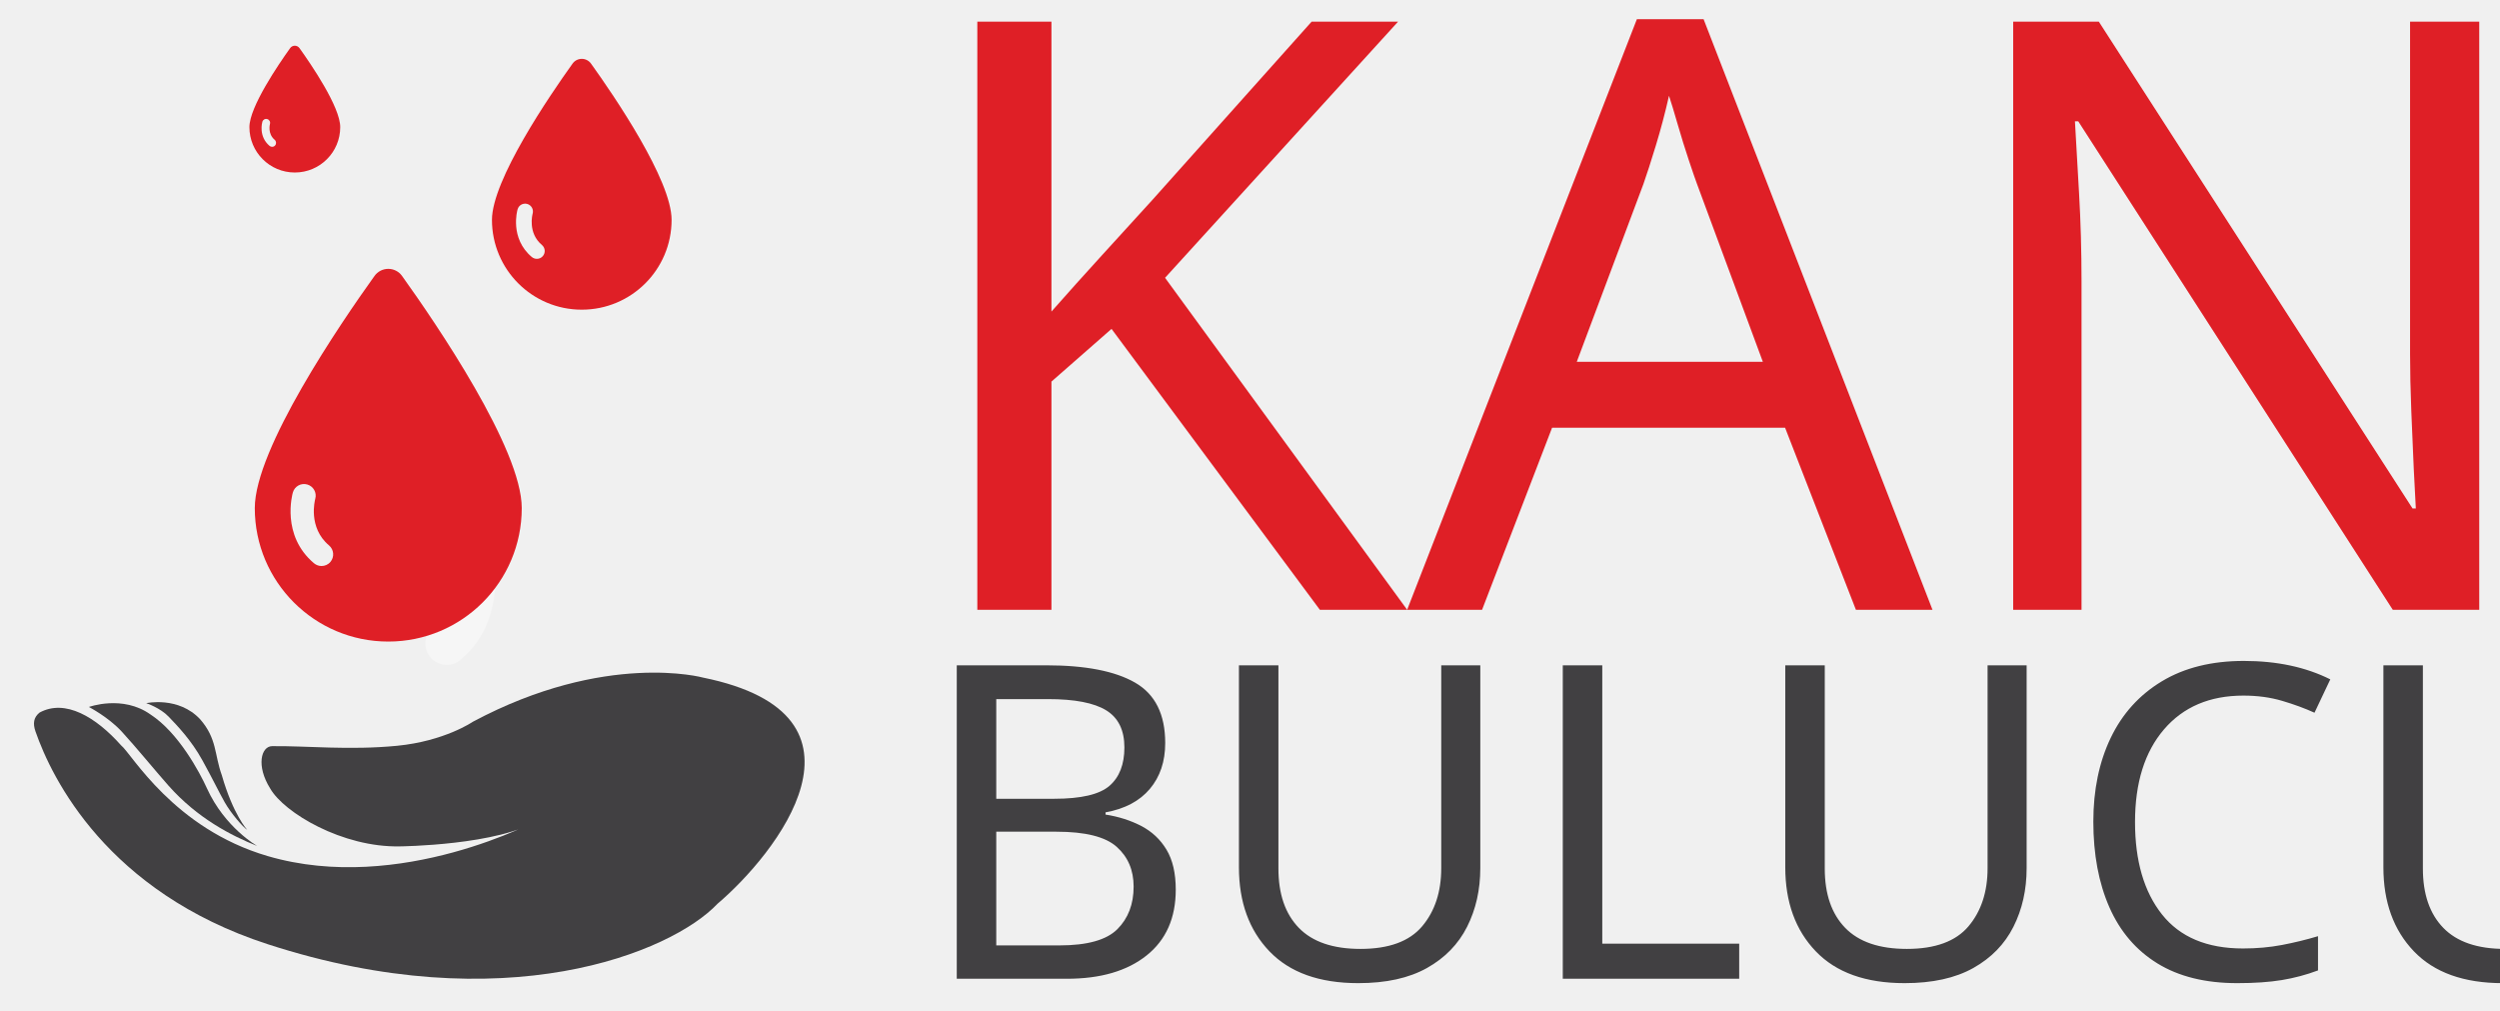
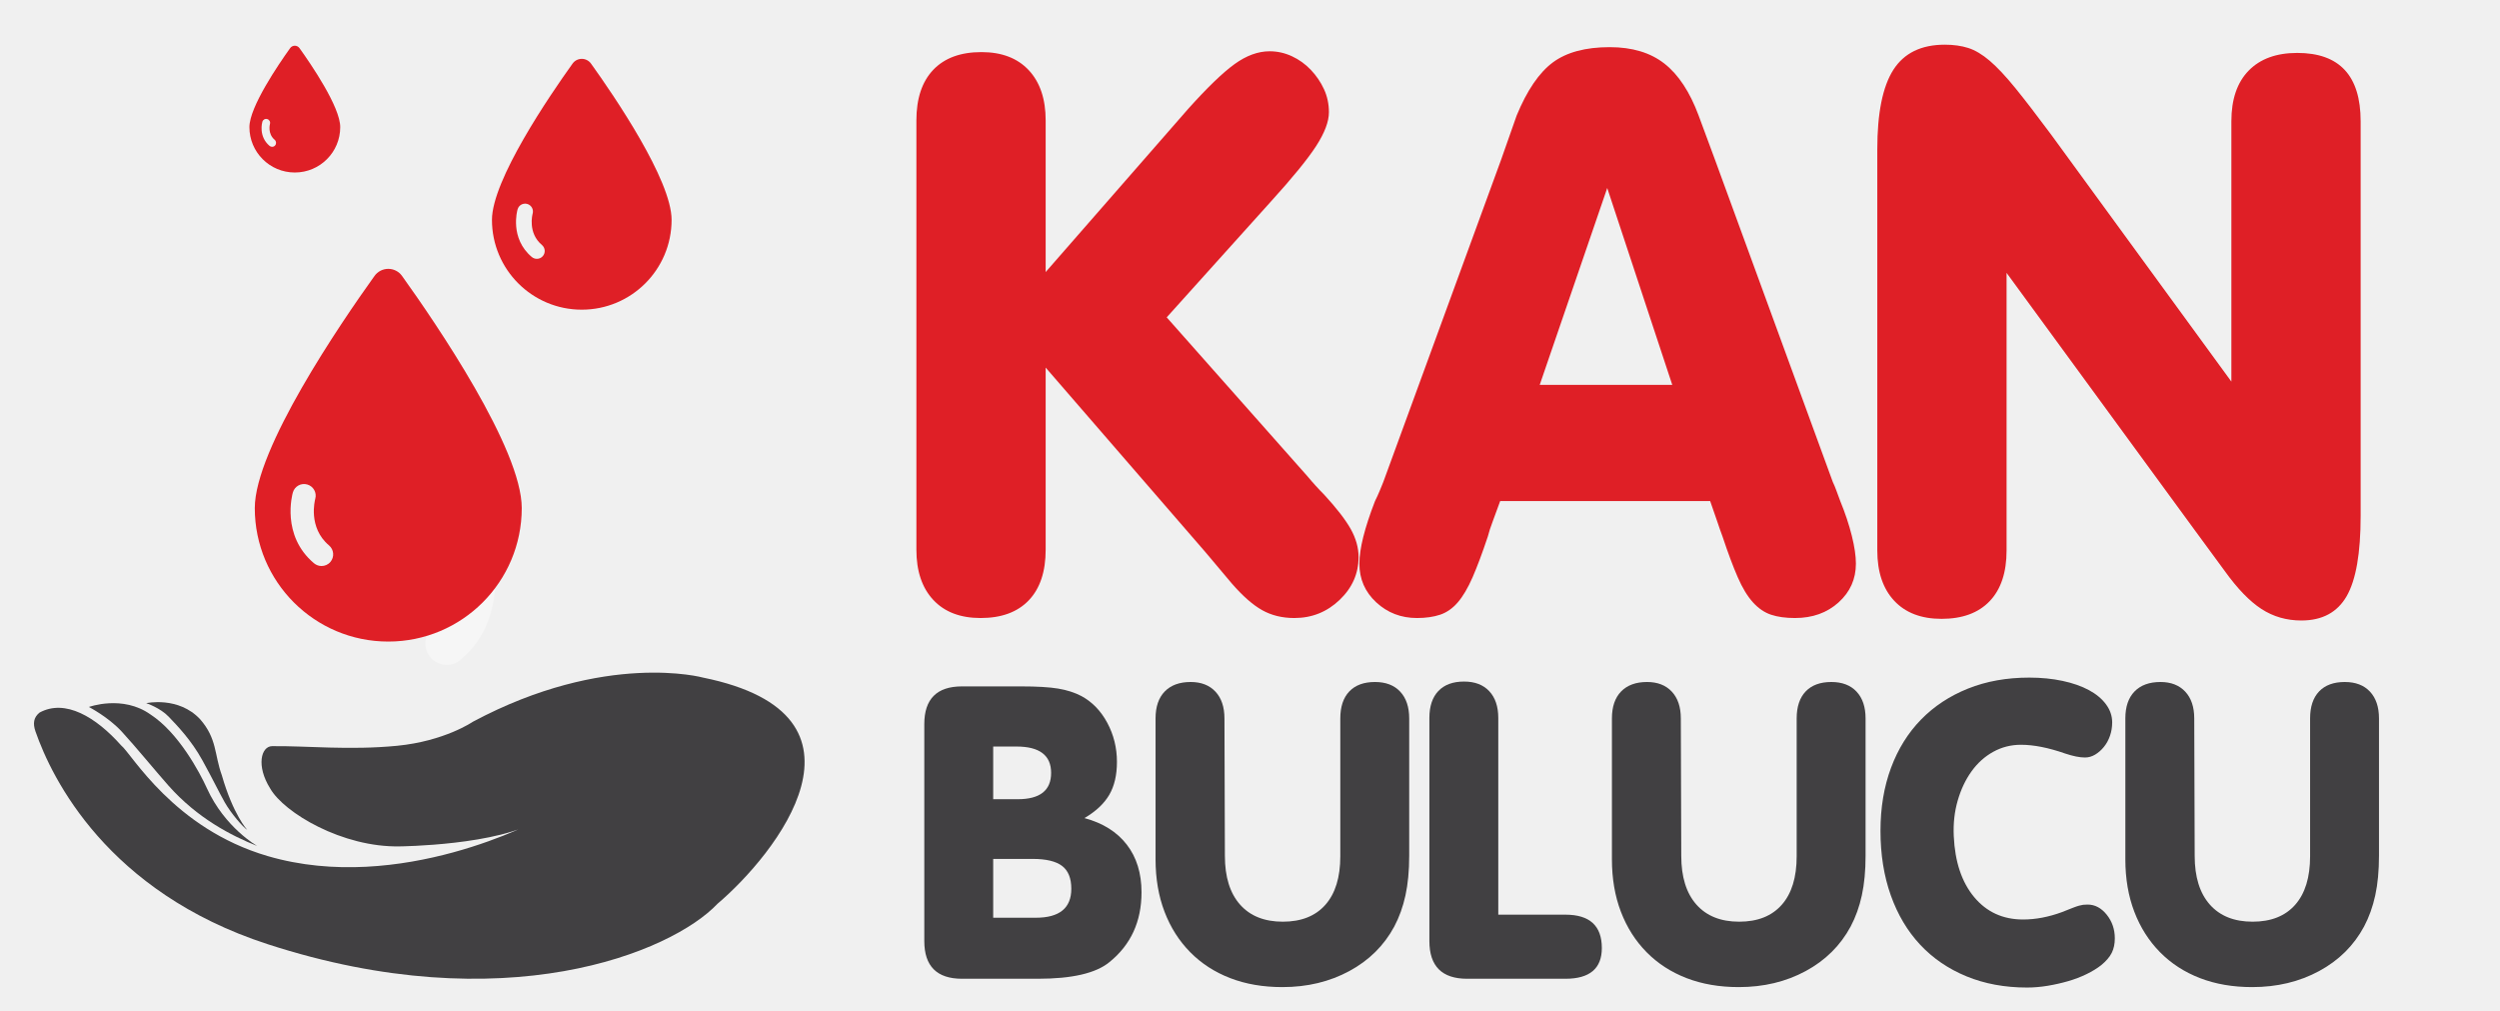
<svg xmlns="http://www.w3.org/2000/svg" version="1.1" id="Layer_1" x="0px" y="0px" width="2237.552px" height="904.381px" viewBox="0 0 2237.552 904.381" enable-background="new 0 0 2237.552 904.381" xml:space="preserve">
-   <text transform="matrix(1 0 0 1 818.5586 876.0117)" fill="#414042" font-family="'ShFuturaRound-Normal'" font-size="392.917">BULUCU</text>
-   <text transform="matrix(1 0 0 1 803.5586 545.7686)" fill="#DF1F26" font-family="'ShFuturaRound-Normal'" font-size="737.272">KAN</text>
+   <g>
+     <path fill="#414042" d="M1008.927,755.976c8.773,11.395,13.162,25.607,13.162,42.631c0,26.197-9.564,47.021-28.682,62.474   c-12.052,9.958-33.399,14.931-64.046,14.931h-67.975c-22.531,0-33.791-11.26-33.791-33.791V648.12   c0-22.525,11.26-33.791,33.791-33.791h52.651c14.403,0,25.54,0.657,33.398,1.965c7.858,1.313,14.796,3.536,20.825,6.679   c9.688,5.243,17.417,13.23,23.183,23.968c5.758,10.744,8.645,22.396,8.645,34.97c0,11.788-2.297,21.61-6.877,29.469   c-4.586,7.858-11.984,14.802-22.2,20.825C987.513,736.661,1000.148,744.581,1008.927,755.976z M911.287,715.309   c19.904,0,29.862-7.858,29.862-23.575s-10.351-23.575-31.041-23.575h-20.825v47.15H911.287z M927.396,821.396   c21.218,0,31.827-8.644,31.827-25.932c0-9.43-2.75-16.239-8.251-20.432c-5.501-4.187-14.28-6.287-26.325-6.287h-35.363v52.651   H927.396z" />
+     <path fill="#414042" d="M1034.661,643.012c0-10.474,2.75-18.528,8.251-24.165c5.501-5.63,13.225-8.448,23.183-8.448   c9.43,0,16.828,2.886,22.199,8.645c5.366,5.765,8.056,13.752,8.056,23.968l0.393,122.983c0,18.86,4.519,33.398,13.556,43.614   c9.037,10.216,21.807,15.324,38.31,15.324c16.502,0,29.204-5.041,38.112-15.127c8.902-10.081,13.359-24.558,13.359-43.417V643.012   c0-10.474,2.684-18.528,8.055-24.165c5.366-5.63,13.028-8.448,22.986-8.448c9.688,0,17.221,2.886,22.593,8.645   c5.365,5.765,8.055,13.752,8.055,23.968v122.983c0,13.359-1.117,25.147-3.34,35.363c-2.229,10.216-5.568,19.517-10.02,27.897   c-9.172,17.031-22.593,30.322-40.274,39.881c-17.681,9.559-37.658,14.341-59.92,14.341c-17.288,0-32.876-2.689-46.757-8.055   c-13.887-5.366-25.804-13.095-35.756-23.182c-9.958-10.081-17.619-22.132-22.985-36.148c-5.372-14.01-8.055-29.665-8.055-46.954   V643.012z" />
+     <path fill="#414042" d="M1401.643,818.646c21.739,0,32.612,9.958,32.612,29.861c0,18.338-10.873,27.504-32.612,27.504h-88.014   c-22.531,0-33.791-11.26-33.791-33.791V642.619c0-10.474,2.683-18.528,8.055-24.165c5.366-5.629,13.027-8.447,22.985-8.447   c9.688,0,17.222,2.885,22.593,8.644c5.366,5.765,8.056,13.752,8.056,23.968v176.027H1401.643z" />
+     <path fill="#414042" d="M1443.286,643.012c0-10.474,2.75-18.528,8.251-24.165c5.501-5.63,13.225-8.448,23.183-8.448   c9.43,0,16.828,2.886,22.199,8.645c5.366,5.765,8.056,13.752,8.056,23.968l0.393,122.983c0,18.86,4.519,33.398,13.556,43.614   c9.037,10.216,21.807,15.324,38.31,15.324c16.502,0,29.204-5.041,38.112-15.127c8.902-10.081,13.359-24.558,13.359-43.417V643.012   c0-10.474,2.684-18.528,8.055-24.165c5.366-5.63,13.028-8.448,22.986-8.448c9.688,0,17.221,2.886,22.593,8.645   c5.365,5.765,8.055,13.752,8.055,23.968v122.983c0,13.359-1.117,25.147-3.34,35.363c-2.229,10.216-5.568,19.517-10.02,27.897   c-9.172,17.031-22.593,30.322-40.274,39.881c-17.681,9.559-37.658,14.341-59.92,14.341c-17.288,0-32.876-2.689-46.757-8.055   c-13.887-5.366-25.804-13.095-35.756-23.182c-9.958-10.081-17.619-22.132-22.985-36.148c-5.372-14.01-8.055-29.665-8.055-46.954   V643.012z" />
+     <path fill="#414042" d="M1846.809,609.417c9.166,1.965,17.024,4.715,23.575,8.251c6.544,3.536,11.652,7.797,15.323,12.77   c3.666,4.979,5.501,10.351,5.501,16.109c0,4.193-0.656,8.19-1.964,11.984c-1.314,3.8-3.144,7.14-5.501,10.02   c-2.357,2.886-4.979,5.175-7.858,6.876c-2.886,1.707-5.894,2.554-9.037,2.554c-4.715,0-10.609-1.179-17.682-3.536   c-14.931-5.237-28.161-7.858-39.685-7.858c-8.908,0-17.159,2.1-24.754,6.287c-7.601,4.193-14.084,10.019-19.449,17.485   c-5.372,7.465-9.498,16.177-12.377,26.129c-2.886,9.958-4.064,20.567-3.536,31.826c1.044,23.053,7.134,41.256,18.271,54.616   c11.131,13.359,25.736,20.039,43.811,20.039c11.26,0,22.918-2.222,34.97-6.68c3.929-1.571,7.072-2.812,9.43-3.732   c2.357-0.915,4.255-1.572,5.697-1.965c1.437-0.393,2.683-0.65,3.732-0.786c1.044-0.129,2.357-0.196,3.93-0.196   c6.544,0,12.241,3.014,17.092,9.037c4.844,6.029,7.269,13.101,7.269,21.217c0,4.979-0.921,9.301-2.75,12.966   c-1.836,3.671-4.979,7.336-9.43,11.001c-3.672,2.886-8.056,5.568-13.163,8.055c-5.108,2.492-10.608,4.58-16.503,6.287   c-5.894,1.701-11.983,3.076-18.271,4.125c-6.286,1.044-12.444,1.572-18.467,1.572c-19.91,0-37.984-3.34-54.223-10.02   c-16.245-6.68-30.059-16.109-41.453-28.29c-11.395-12.18-20.174-26.915-26.325-44.203c-6.158-17.289-9.233-36.542-9.233-57.759   c0-20.689,3.144-39.488,9.43-56.384c6.287-16.896,15.257-31.298,26.915-43.221c11.652-11.917,25.669-21.15,42.042-27.701   c16.367-6.545,34.639-9.823,54.812-9.823C1827.685,606.47,1837.637,607.453,1846.809,609.417z" />
+     <path fill="#414042" d="M1902.993,643.012c0-10.474,2.75-18.528,8.251-24.165c5.501-5.63,13.225-8.448,23.183-8.448   c9.43,0,16.828,2.886,22.199,8.645c5.366,5.765,8.056,13.752,8.056,23.968l0.393,122.983c0,18.86,4.519,33.398,13.556,43.614   c9.037,10.216,21.807,15.324,38.31,15.324c16.501,0,29.205-5.041,38.113-15.127c8.902-10.081,13.359-24.558,13.359-43.417V643.012   c0-10.474,2.684-18.528,8.055-24.165c5.365-5.63,13.027-8.448,22.986-8.448c9.688,0,17.221,2.886,22.592,8.645   c5.365,5.765,8.055,13.752,8.055,23.968v122.983c0,13.359-1.117,25.147-3.34,35.363c-2.229,10.216-5.568,19.517-10.02,27.897   c-9.172,17.031-22.592,30.322-40.273,39.881s-37.658,14.341-59.92,14.341c-17.288,0-32.876-2.689-46.757-8.055   c-13.887-5.366-25.804-13.095-35.756-23.182c-9.958-10.081-17.619-22.132-22.985-36.148c-5.372-14.01-8.055-29.665-8.055-46.954   V643.012z" />
+   </g>
+   <g>
+     <path fill="#DF1F26" d="M936.268,491.947c0,19.665-5.046,34.779-15.114,45.343c-10.08,10.563-24.456,15.852-43.13,15.852   c-18.19,0-32.325-5.415-42.394-16.221c-10.08-10.806-15.114-25.804-15.114-44.974V107.829c0-19.653,5.034-34.767,15.114-45.342   c10.068-10.564,24.445-15.852,43.131-15.852c18.178,0,32.312,5.415,42.393,16.22c10.068,10.817,15.114,25.804,15.114,44.974   v135.658l127.548-145.979c17.199-19.169,31.081-32.555,41.656-40.182c10.563-7.615,21.012-11.428,31.334-11.428   c6.877,0,13.513,1.475,19.906,4.424c6.382,2.949,12.038,7.004,16.957,12.165c4.907,5.161,8.848,10.944,11.797,17.326   c2.949,6.394,4.423,13.271,4.423,20.644c0,8.364-3.812,18.432-11.427,30.229c-7.627,11.796-21.267,28.512-40.919,50.134   l-92.896,103.218L1170.72,426.33c2.454,2.949,4.908,5.783,7.373,8.479c2.454,2.707,4.907,5.287,7.373,7.741   c11.301,12.291,19.284,22.613,23.961,30.965c4.666,8.363,7.004,16.716,7.004,25.067c0,14.745-5.656,27.532-16.957,38.338   c-11.312,10.806-24.825,16.221-40.55,16.221c-10.817,0-20.401-2.339-28.754-7.005c-8.363-4.665-17.452-12.648-27.279-23.961   l-23.592-28.017L936.268,329.011V491.947z" />
+     <path fill="#DF1F26" d="M1336.6,466.512c-1.971,5.161-3.445,9.711-4.424,13.64c-4.919,14.745-9.47,26.91-13.64,36.495   c-4.182,9.584-8.605,17.084-13.271,22.486c-4.677,5.415-9.953,9.09-15.851,11.06c-5.898,1.958-12.787,2.949-20.644,2.949   c-14.262,0-26.427-4.678-36.495-14.009c-10.08-9.331-15.114-20.885-15.114-34.651c0-13.271,4.665-31.944,14.008-56.033   c1.475-2.948,2.822-5.897,4.056-8.847c1.221-2.949,2.326-5.645,3.317-8.11l105.43-288.273l14.009-39.812   c9.331-22.602,20.147-38.453,32.439-47.554c12.28-9.089,29.237-13.639,50.872-13.639c20.148,0,36.495,4.919,49.028,14.745   c12.534,9.838,22.729,25.321,30.597,46.448l14.746,39.812l105.43,288.273c0.979,1.97,1.958,4.309,2.949,7.004   c0.979,2.707,2.211,6.025,3.686,9.953c4.424,10.817,7.857,21.14,10.322,30.966c2.454,9.838,3.687,18.189,3.687,25.067   c0,13.767-5.161,25.32-15.483,34.651c-10.321,9.331-23.351,14.009-39.075,14.009c-8.363,0-15.482-0.991-21.381-2.949   c-5.897-1.97-11.312-5.645-16.22-11.06c-4.919-5.402-9.47-12.902-13.64-22.486c-4.182-9.585-8.732-21.75-13.64-36.495   c-1.475-3.929-3.075-8.479-4.792-13.64c-1.729-5.161-3.813-11.174-6.267-18.063h-188.005   C1340.77,455.338,1338.558,461.351,1336.6,466.512z M1497.324,344.493l-58.244-176.208l-60.456,176.208H1497.324z" />
+     <path fill="#DF1F26" d="M1796.647,492.685c0,19.665-5.046,34.779-15.114,45.343c-10.08,10.563-24.456,15.852-43.13,15.852   c-18.19,0-32.325-5.415-42.394-16.221c-10.08-10.806-15.114-25.804-15.114-44.974V133.633c0-32.44,4.793-56.148,14.377-71.146   C1704.857,47.5,1720.213,40,1741.352,40c7.857,0,14.861,0.991,21.013,2.949c6.141,1.97,12.533,5.783,19.169,11.428   c6.636,5.656,14.25,13.766,22.855,24.33c8.594,10.575,19.284,24.457,32.071,41.656l161.463,221.182V108.566   c0-19.653,5.161-34.767,15.482-45.342c10.322-10.564,24.814-15.852,43.499-15.852c37.843,0,56.771,20.402,56.771,61.194V461.72   c0,33.431-4.182,57.392-12.534,71.884c-8.363,14.492-21.876,21.75-40.55,21.75c-13.271,0-25.194-3.445-35.758-10.322   c-10.575-6.877-21.508-18.179-32.809-33.914l-26.542-36.127l-168.835-230.766V492.685z" />
+   </g>
  <g>
    <g>
      <g>
        <g>
          <path fill="#414042" d="M629.521,606.466c0,0-87.193-23.971-206.135,39.518c0,0-25.254,17.366-67.926,21.521      c-42.674,4.157-81.576-0.072-111.833,0.316c-9.787,0.126-14.467,17.53-1.721,37.867c12.413,21.775,64.759,52.891,116.081,51.842      c0,0,89.473-0.863,124.674-24.012c0,0-124.141,67.479-242.929,32.701c-84.465-24.727-121.918-91.742-131.279-99.083      c-22.594-25.402-50.143-41.866-73.076-29.336c-5.244,4.283-6.121,9.622-3.605,16.859      c14.725,42.313,64.393,143.705,207.645,190.332c211.63,68.883,361.603,7.758,403.001-36.076      C694.129,765.006,794.83,640.05,629.521,606.466z" />
          <path fill="#414042" d="M109.075,654.868c12.211,13.247,29.797,34.747,41.635,48.122c26.088,29.471,56.504,44.971,79.639,54.219      c0,0-29.09-16.438-45.059-51.64c-6.572-14.495-25.551-49.823-50.49-66.061c-25.014-17.854-55.232-6.739-55.232-6.739      S96.858,641.622,109.075,654.868z" />
          <path fill="#414042" d="M151.001,641.433c7.65,8.016,20.188,20.856,30.287,39.187c10.096,18.334,14.289,27.489,19.922,37.456      c5.629,9.968,16.379,22.247,20.115,24.647c0.002,0-12.494-13.4-22.723-48.902c-6.775-18.714-4.158-32.571-19.365-50.02      c-19.434-20.871-48.33-14.448-48.33-14.448S143.351,633.42,151.001,641.433z" />
        </g>
      </g>
      <path opacity="0.4" fill="#FFFFFF" d="M390.375,559.552c0,0,0.609-0.355,1.75-1.021c0.469-0.277,1.049-0.616,1.732-1.015    c0.234-0.134,0.486-0.276,0.758-0.429c0.141-0.075,0.283-0.15,0.432-0.23c0.156-0.091,0.342-0.231,0.518-0.35    c0.721-0.5,1.562-1.018,2.393-1.691c0.416-0.332,0.889-0.645,1.326-1.027c0.447-0.379,0.908-0.771,1.387-1.178    c1.873-1.682,3.91-3.756,5.938-6.334c2.031-2.574,4.049-5.652,5.918-9.222c1.869-3.567,3.586-7.622,5.057-12.055    c1.473-4.432,2.678-9.245,3.633-14.275c0.965-5.03,1.654-10.285,2.096-15.619c0.441-5.334,0.664-10.745,0.678-16.109    c0.01-5.363-0.162-10.68-0.475-15.838c-0.311-5.158-0.768-10.157-1.297-14.901c-0.529-4.743-1.143-9.229-1.783-13.366    c-1.281-8.276-2.662-15.152-3.721-19.948c-1.057-4.799-1.789-7.519-1.789-7.519s1.285,2.505,3.336,7.001    c2.049,4.496,4.867,10.98,7.904,18.942c1.52,3.979,3.092,8.328,4.646,12.98c1.553,4.652,3.1,9.604,4.545,14.798    c2.885,10.383,5.424,21.72,6.926,33.447c0.76,5.858,1.25,11.815,1.393,17.778s-0.041,11.93-0.664,17.787    c-0.627,5.854-1.674,11.595-3.16,17.048c-1.477,5.454-3.396,10.613-5.625,15.28c-2.219,4.668-4.744,8.827-7.252,12.375    c-0.65,0.874-1.277,1.72-1.885,2.539c-0.609,0.82-1.262,1.559-1.861,2.296c-1.189,1.486-2.402,2.745-3.477,3.912    c-0.273,0.292-0.52,0.567-0.805,0.851c-0.299,0.29-0.59,0.571-0.873,0.842c-0.572,0.542-1.107,1.048-1.605,1.521    c-0.824,0.759-1.529,1.405-2.098,1.93c-0.973,0.89-1.492,1.365-1.492,1.365l-0.004,0.003c-7.783,7.105-19.855,6.556-26.959-1.227    c-7.105-7.782-6.557-19.852,1.225-26.958C388.125,561.034,389.271,560.207,390.375,559.552z" />
      <g>
        <path fill-rule="evenodd" clip-rule="evenodd" fill="#DF1F26" d="M268.178,43.102c-0.975-1.354-2.537-2.18-4.195-2.18     c-1.678,0-3.246,0.807-4.217,2.18c-10.387,14.51-36.45,52.655-36.45,70.658c0,22.457,18.205,40.648,40.647,40.648     c22.475,0,40.668-18.191,40.668-40.648C304.648,95.757,278.566,57.612,268.178,43.102L268.178,43.102z M246.362,130.136     c-0.701,0.866-1.713,1.284-2.727,1.284c-0.797,0-1.617-0.29-2.283-0.847c-10.086-8.503-6.619-21.033-6.443-21.561     c0.531-1.891,2.496-2.976,4.383-2.428c1.885,0.537,2.977,2.498,2.422,4.368c-0.098,0.399-2.27,8.718,4.23,14.187     C247.412,126.424,247.621,128.653,246.362,130.136L246.362,130.136z" />
        <path fill-rule="evenodd" clip-rule="evenodd" fill="#DF1F26" d="M360.012,247.027c-2.82-4-7.434-6.389-12.336-6.389     c-4.936,0-9.514,2.349-12.389,6.389c-30.561,42.634-107.151,154.811-107.151,207.704c0,66.02,53.536,119.481,119.487,119.481     c66.059,0,119.539-53.461,119.539-119.481C467.201,401.837,390.572,289.661,360.012,247.027L360.012,247.027z M295.879,502.888     c-2.041,2.478-5.018,3.712-7.988,3.712c-2.367,0-4.746-0.816-6.73-2.458c-29.607-24.95-19.412-61.791-18.936-63.374     c1.584-5.543,7.34-8.728,12.889-7.146c5.547,1.602,8.732,7.354,7.15,12.867c-0.305,1.205-6.713,25.646,12.375,41.699     C299.002,491.921,299.576,498.499,295.879,502.888L295.879,502.888z" />
        <path fill-rule="evenodd" clip-rule="evenodd" fill="#DF1F26" d="M529.223,56.995c-1.891-2.688-4.996-4.31-8.271-4.31     c-3.344,0-6.428,1.583-8.338,4.31c-20.57,28.681-72.123,104.18-72.123,139.778c0,44.405,36.018,80.4,80.402,80.4     c44.459,0,80.436-35.996,80.436-80.4C601.367,161.175,549.812,85.676,529.223,56.995L529.223,56.995z M486.08,229.166     c-1.373,1.682-3.381,2.498-5.383,2.498c-1.604,0-3.203-0.537-4.539-1.642c-19.924-16.799-13.057-41.579-12.729-42.644     c1.066-3.742,4.938-5.882,8.67-4.827c3.74,1.085,5.871,4.956,4.826,8.658c-0.211,0.816-4.539,17.267,8.309,28.064     C488.191,221.792,488.578,226.23,486.08,229.166L486.08,229.166z" />
      </g>
    </g>
  </g>
</svg>
